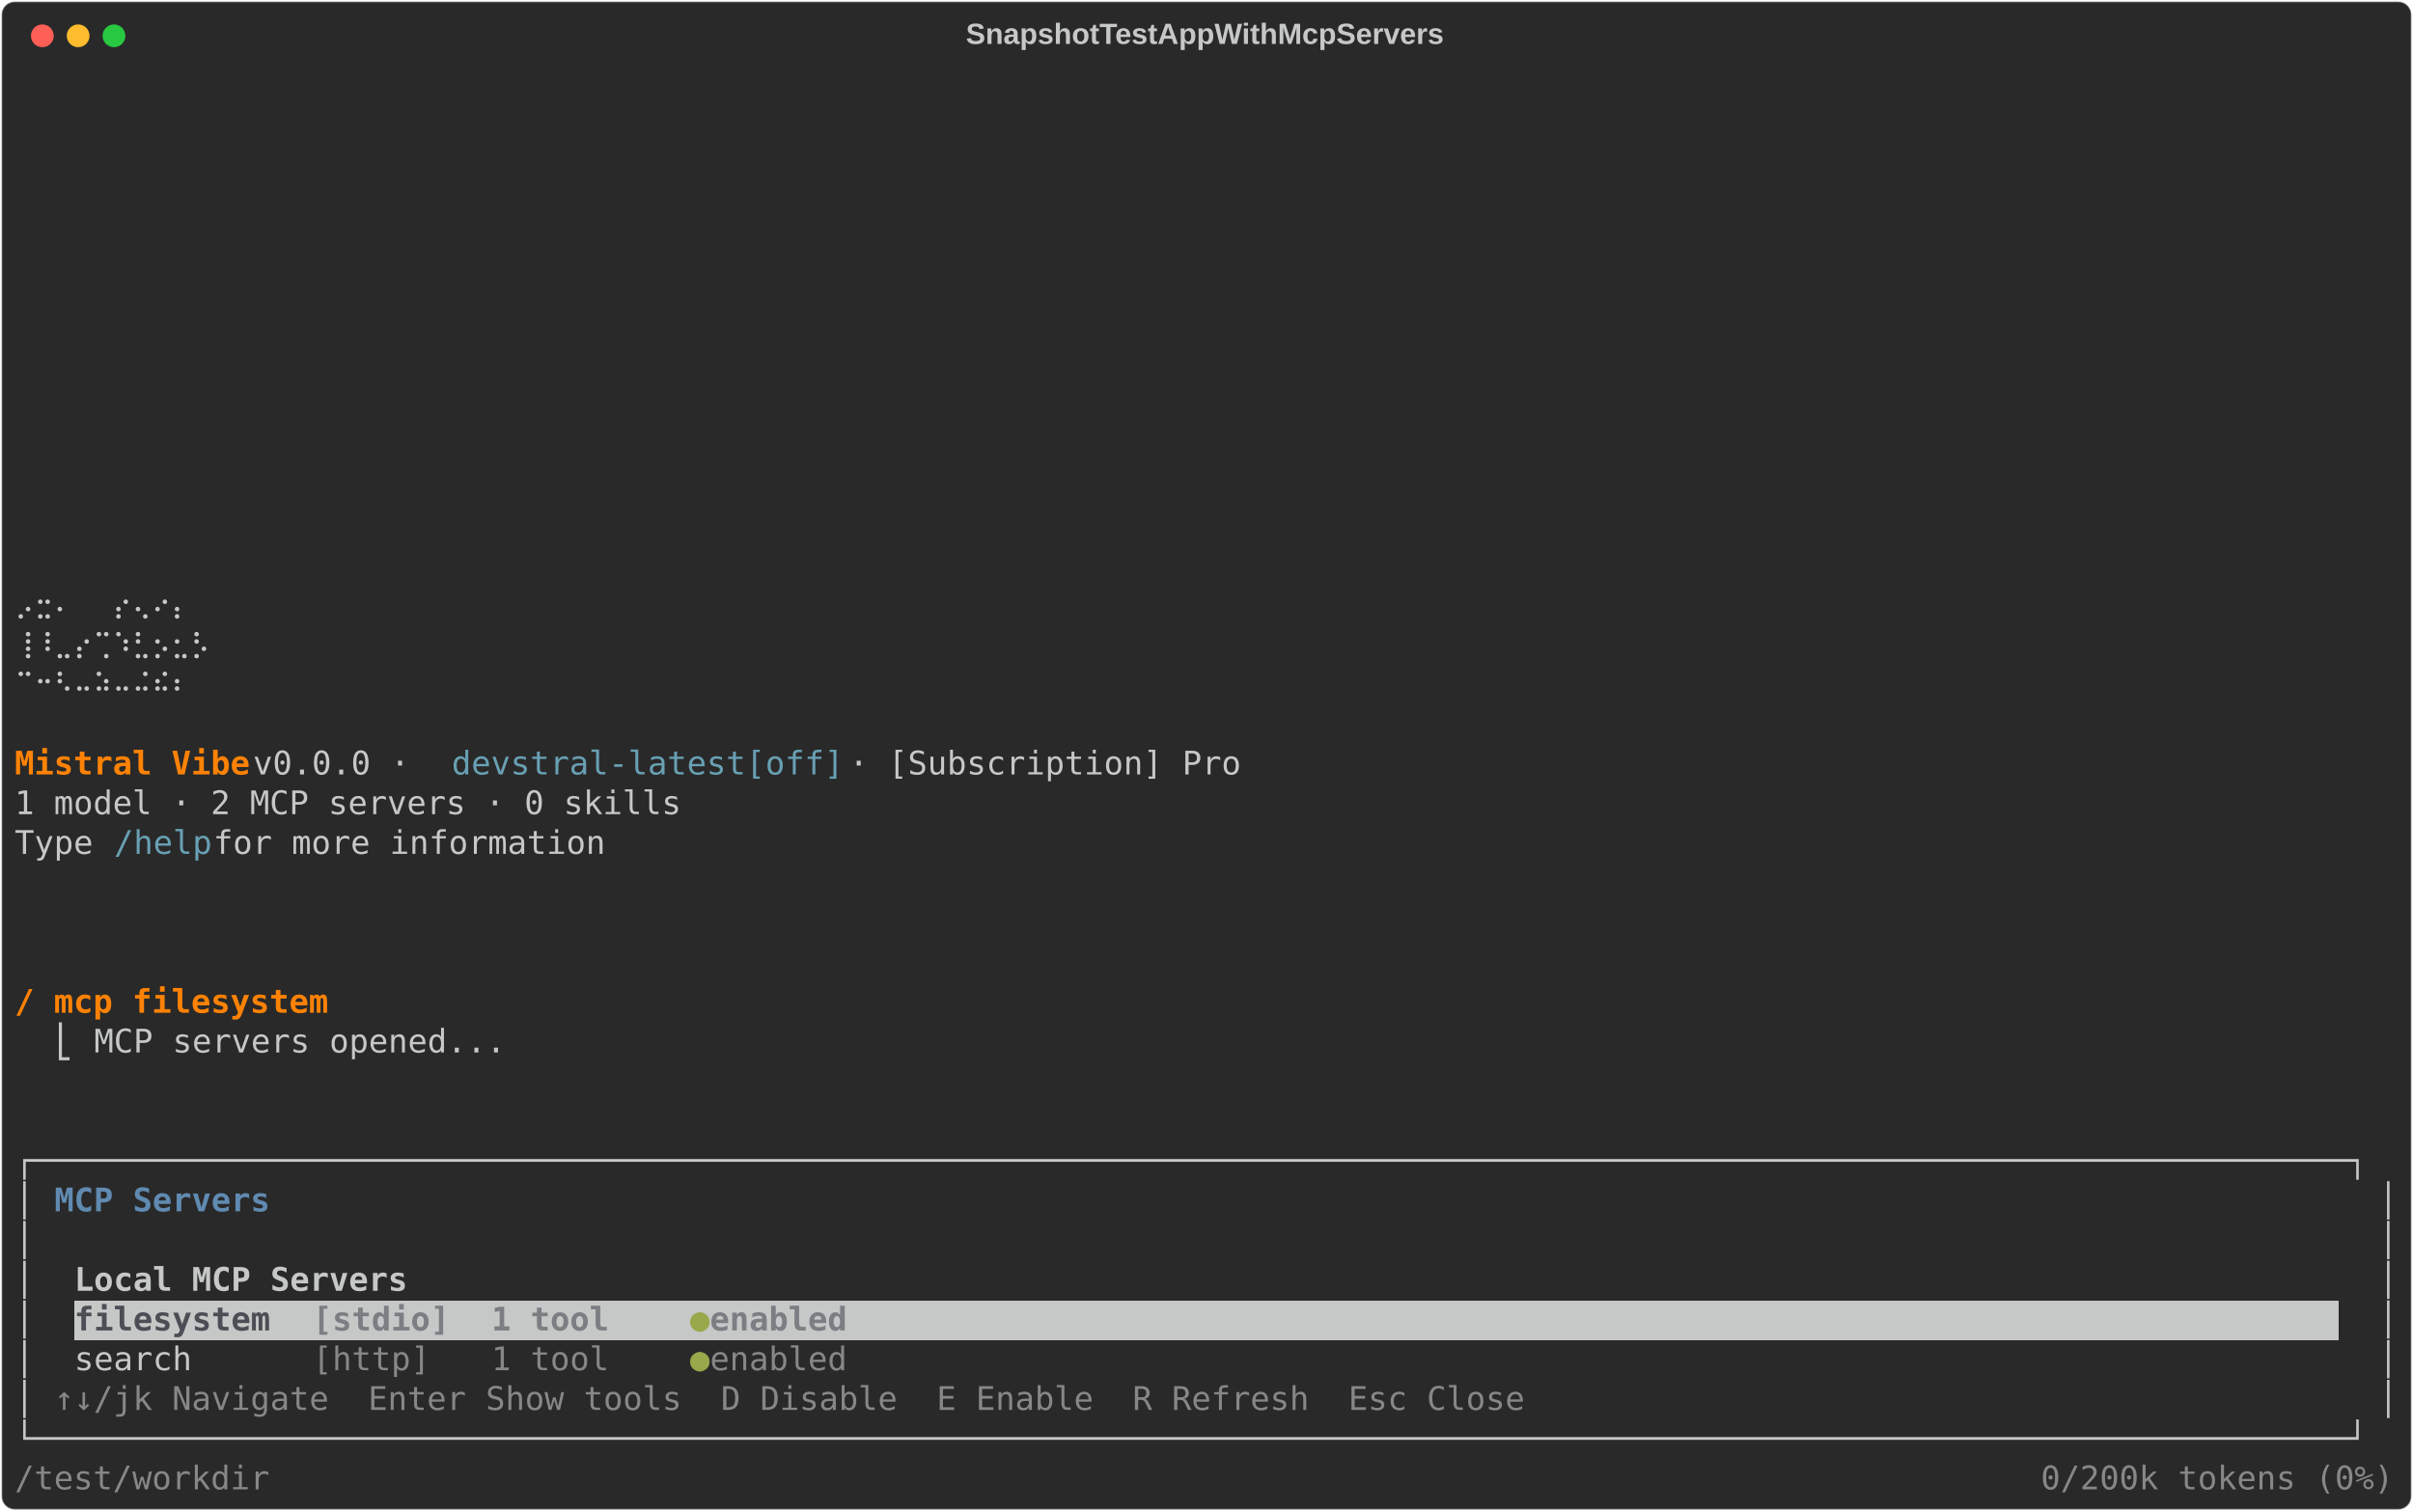
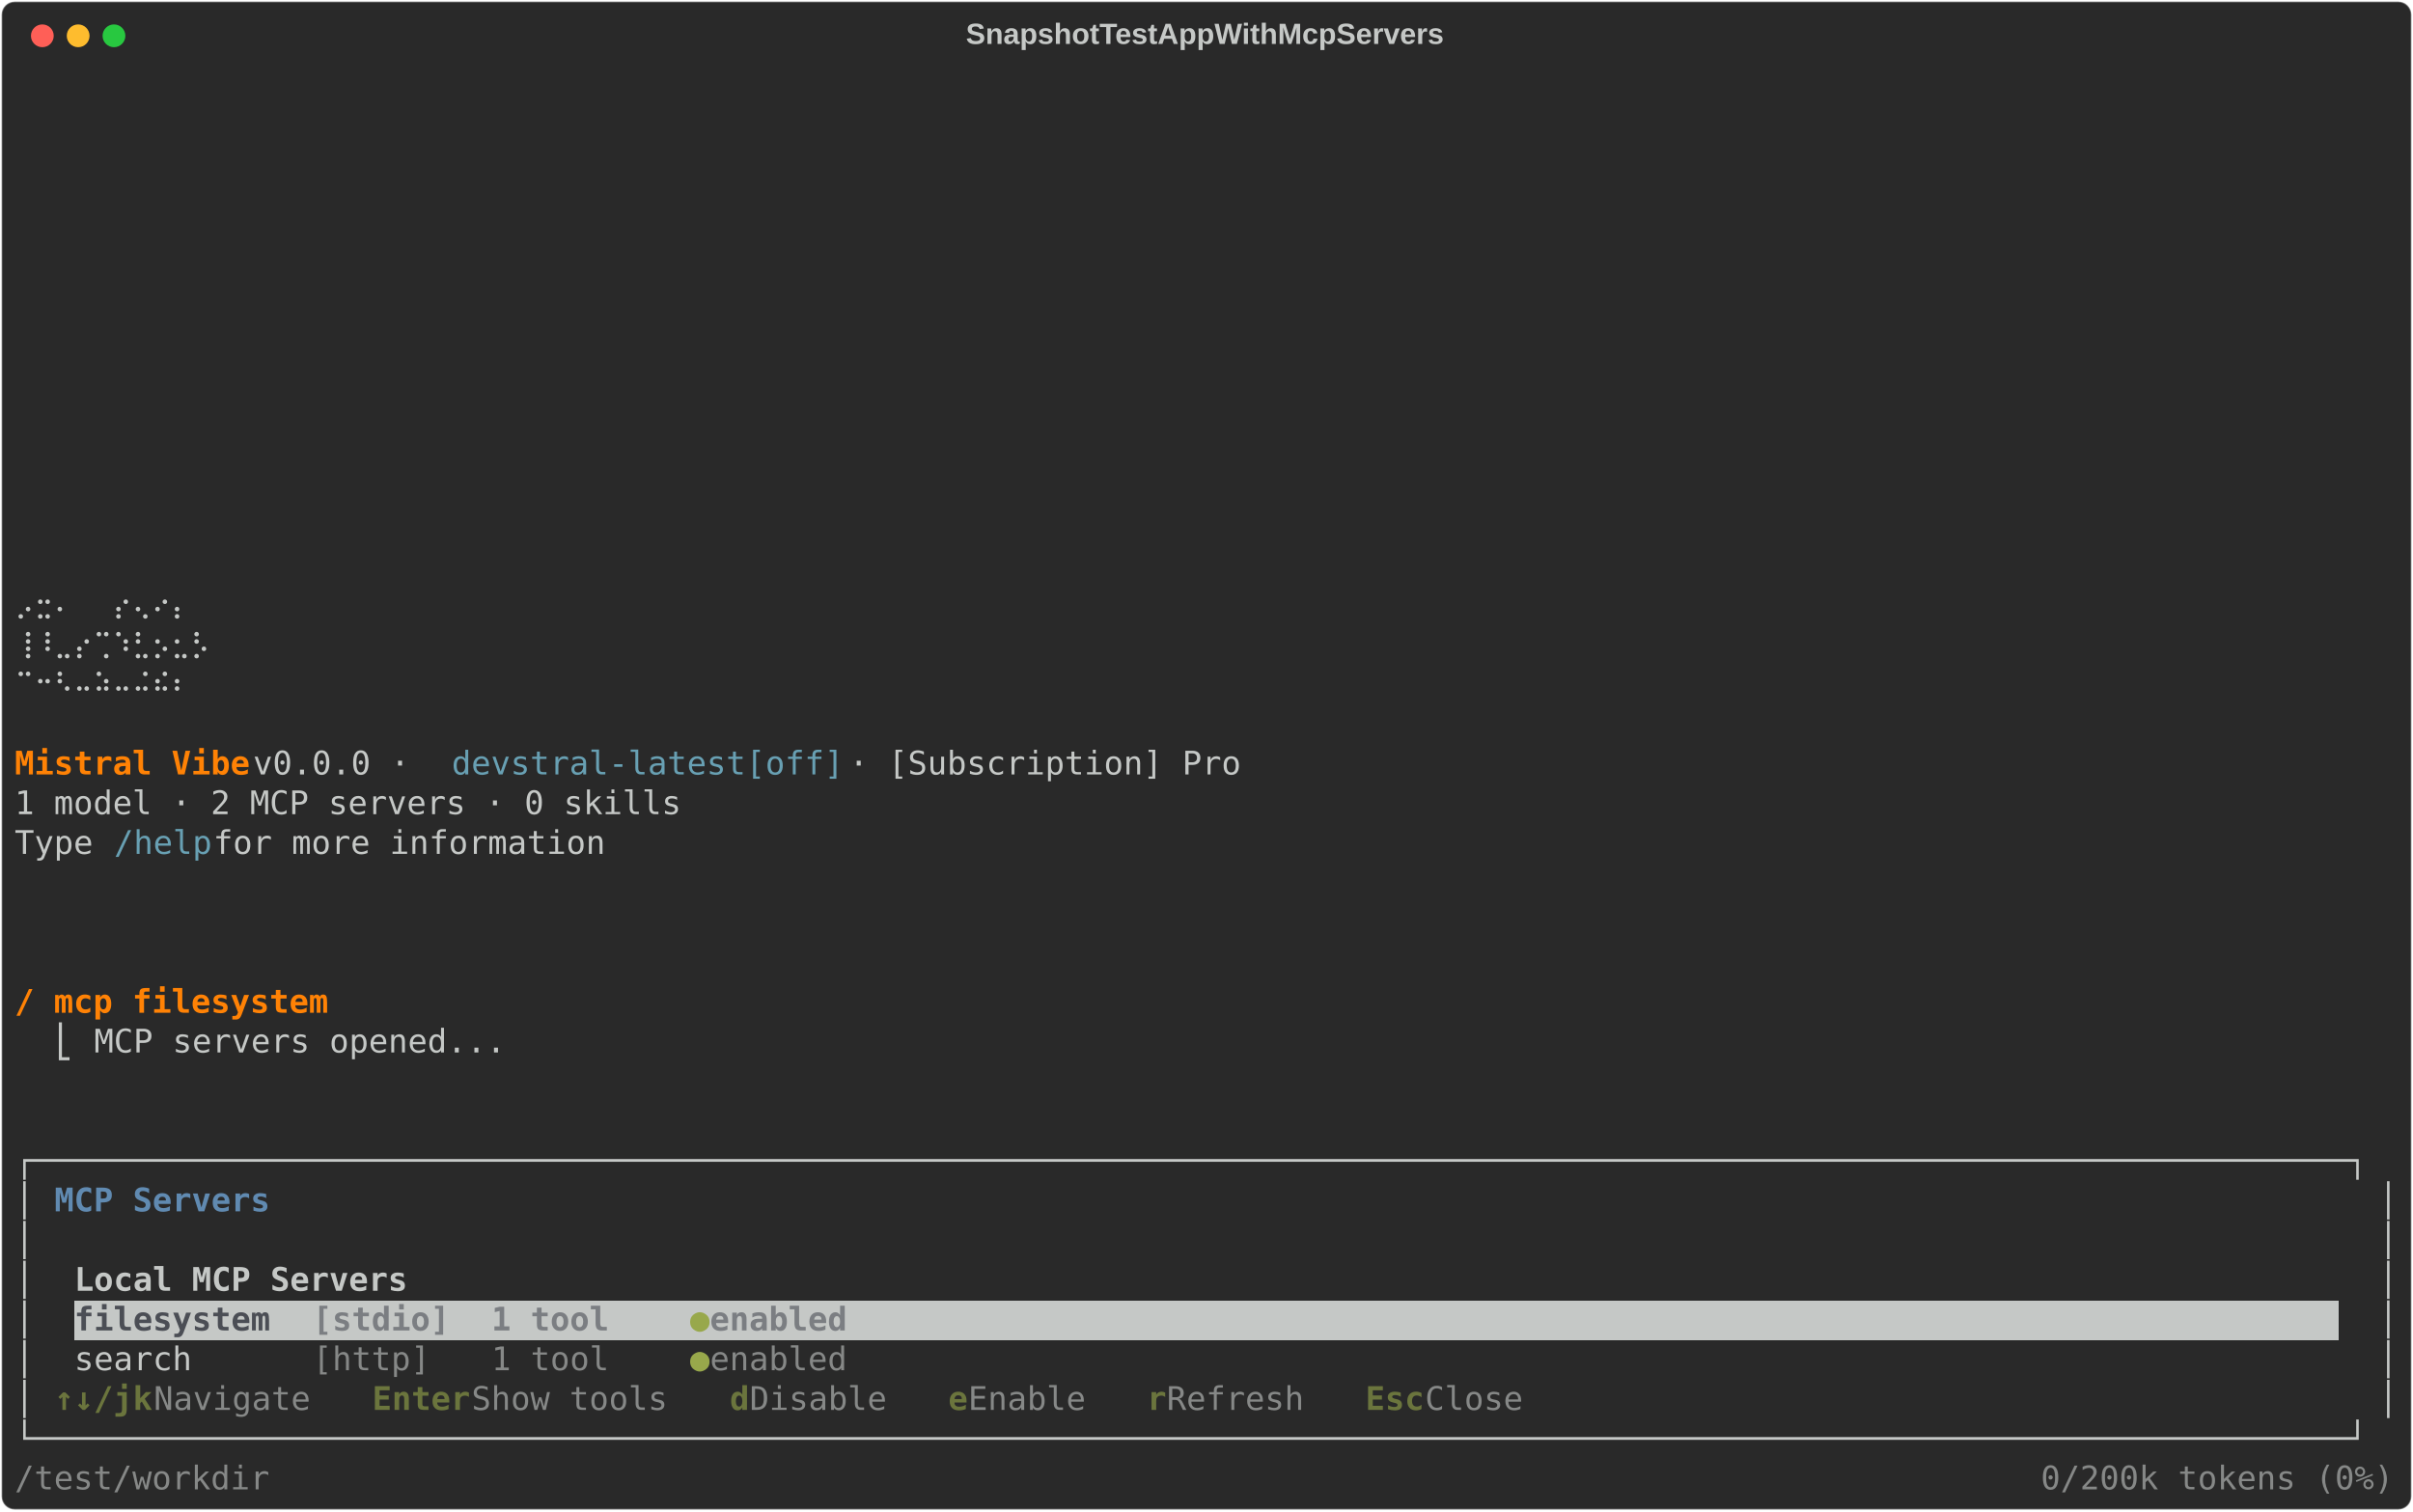
<svg xmlns="http://www.w3.org/2000/svg" class="rich-terminal" viewBox="0 0 1482 928.4">
  <style>

    @font-face {
        font-family: "Fira Code";
        src: local("FiraCode-Regular"),
                url("https://cdnjs.cloudflare.com/ajax/libs/firacode/6.2.0/woff2/FiraCode-Regular.woff2") format("woff2"),
                url("https://cdnjs.cloudflare.com/ajax/libs/firacode/6.2.0/woff/FiraCode-Regular.woff") format("woff");
        font-style: normal;
        font-weight: 400;
    }
    @font-face {
        font-family: "Fira Code";
        src: local("FiraCode-Bold"),
                url("https://cdnjs.cloudflare.com/ajax/libs/firacode/6.2.0/woff2/FiraCode-Bold.woff2") format("woff2"),
                url("https://cdnjs.cloudflare.com/ajax/libs/firacode/6.2.0/woff/FiraCode-Bold.woff") format("woff");
        font-style: bold;
        font-weight: 700;
    }

    .terminal-matrix {
        font-family: Fira Code, monospace;
        font-size: 20px;
        line-height: 24.4px;
        font-variant-east-asian: full-width;
    }

    .terminal-title {
        font-size: 18px;
        font-weight: bold;
        font-family: arial;
    }

    .terminal-r1 { fill: #c5c8c6 }
.terminal-r2 { fill: #ff8205;font-weight: bold }
.terminal-r3 { fill: #68a0b3 }
.terminal-r4 { fill: #608ab1;font-weight: bold }
.terminal-r5 { fill: #c5c8c6;font-weight: bold }
.terminal-r6 { fill: #4b4e55;font-weight: bold }
.terminal-r7 { fill: #7b7e82;font-weight: bold }
.terminal-r8 { fill: #98a84b;font-weight: bold }
.terminal-r9 { fill: #868887 }
.terminal-r10 { fill: #98a84b }
+ .terminal-r11 { fill: #6b753d;font-weight: bold }
    </style>
  <defs>
    <clipPath id="terminal-clip-terminal">
      <rect x="0" y="0" width="1463.0" height="877.4" />
    </clipPath>
    <clipPath id="terminal-line-0">
      <rect x="0" y="1.5" width="1464" height="24.65" />
    </clipPath>
    <clipPath id="terminal-line-1">
      <rect x="0" y="25.9" width="1464" height="24.65" />
    </clipPath>
    <clipPath id="terminal-line-2">
      <rect x="0" y="50.3" width="1464" height="24.65" />
    </clipPath>
    <clipPath id="terminal-line-3">
      <rect x="0" y="74.7" width="1464" height="24.65" />
    </clipPath>
    <clipPath id="terminal-line-4">
      <rect x="0" y="99.1" width="1464" height="24.65" />
    </clipPath>
    <clipPath id="terminal-line-5">
      <rect x="0" y="123.5" width="1464" height="24.65" />
    </clipPath>
    <clipPath id="terminal-line-6">
      <rect x="0" y="147.9" width="1464" height="24.65" />
    </clipPath>
    <clipPath id="terminal-line-7">
      <rect x="0" y="172.3" width="1464" height="24.65" />
    </clipPath>
    <clipPath id="terminal-line-8">
      <rect x="0" y="196.7" width="1464" height="24.65" />
    </clipPath>
    <clipPath id="terminal-line-9">
      <rect x="0" y="221.1" width="1464" height="24.65" />
    </clipPath>
    <clipPath id="terminal-line-10">
      <rect x="0" y="245.5" width="1464" height="24.65" />
    </clipPath>
    <clipPath id="terminal-line-11">
      <rect x="0" y="269.9" width="1464" height="24.65" />
    </clipPath>
    <clipPath id="terminal-line-12">
      <rect x="0" y="294.3" width="1464" height="24.65" />
    </clipPath>
    <clipPath id="terminal-line-13">
      <rect x="0" y="318.7" width="1464" height="24.65" />
    </clipPath>
    <clipPath id="terminal-line-14">
      <rect x="0" y="343.1" width="1464" height="24.65" />
    </clipPath>
    <clipPath id="terminal-line-15">
      <rect x="0" y="367.5" width="1464" height="24.65" />
    </clipPath>
    <clipPath id="terminal-line-16">
      <rect x="0" y="391.9" width="1464" height="24.65" />
    </clipPath>
    <clipPath id="terminal-line-17">
      <rect x="0" y="416.3" width="1464" height="24.65" />
    </clipPath>
    <clipPath id="terminal-line-18">
      <rect x="0" y="440.7" width="1464" height="24.65" />
    </clipPath>
    <clipPath id="terminal-line-19">
      <rect x="0" y="465.1" width="1464" height="24.65" />
    </clipPath>
    <clipPath id="terminal-line-20">
      <rect x="0" y="489.5" width="1464" height="24.65" />
    </clipPath>
    <clipPath id="terminal-line-21">
      <rect x="0" y="513.9" width="1464" height="24.65" />
    </clipPath>
    <clipPath id="terminal-line-22">
      <rect x="0" y="538.3" width="1464" height="24.65" />
    </clipPath>
    <clipPath id="terminal-line-23">
      <rect x="0" y="562.7" width="1464" height="24.65" />
    </clipPath>
    <clipPath id="terminal-line-24">
      <rect x="0" y="587.1" width="1464" height="24.65" />
    </clipPath>
    <clipPath id="terminal-line-25">
      <rect x="0" y="611.5" width="1464" height="24.65" />
    </clipPath>
    <clipPath id="terminal-line-26">
      <rect x="0" y="635.9" width="1464" height="24.65" />
    </clipPath>
    <clipPath id="terminal-line-27">
      <rect x="0" y="660.3" width="1464" height="24.65" />
    </clipPath>
    <clipPath id="terminal-line-28">
      <rect x="0" y="684.7" width="1464" height="24.65" />
    </clipPath>
    <clipPath id="terminal-line-29">
      <rect x="0" y="709.1" width="1464" height="24.65" />
    </clipPath>
    <clipPath id="terminal-line-30">
      <rect x="0" y="733.5" width="1464" height="24.65" />
    </clipPath>
    <clipPath id="terminal-line-31">
      <rect x="0" y="757.9" width="1464" height="24.65" />
    </clipPath>
    <clipPath id="terminal-line-32">
      <rect x="0" y="782.3" width="1464" height="24.65" />
    </clipPath>
    <clipPath id="terminal-line-33">
      <rect x="0" y="806.7" width="1464" height="24.65" />
    </clipPath>
    <clipPath id="terminal-line-34">
      <rect x="0" y="831.1" width="1464" height="24.65" />
    </clipPath>
  </defs>
  <rect fill="#292929" stroke="rgba(255,255,255,0.35)" stroke-width="1" x="1" y="1" width="1480" height="926.4" rx="8" />
  <text class="terminal-title" fill="#c5c8c6" text-anchor="middle" x="740" y="27">SnapshotTestAppWithMcpServers</text>
  <g transform="translate(26,22)">
    <circle cx="0" cy="0" r="7" fill="#ff5f57" />
    <circle cx="22" cy="0" r="7" fill="#febc2e" />
    <circle cx="44" cy="0" r="7" fill="#28c840" />
  </g>
  <g transform="translate(9, 41)" clip-path="url(#terminal-clip-terminal)">
    <rect fill="#c5c8c6" x="36.6" y="757.9" width="146.4" height="24.65" shape-rendering="crispEdges" />
    <rect fill="#c5c8c6" x="183" y="757.9" width="109.8" height="24.65" shape-rendering="crispEdges" />
    <rect fill="#c5c8c6" x="292.8" y="757.9" width="97.6" height="24.65" shape-rendering="crispEdges" />
    <rect fill="#c5c8c6" x="390.4" y="757.9" width="24.4" height="24.65" shape-rendering="crispEdges" />
    <rect fill="#c5c8c6" x="414.8" y="757.9" width="12.2" height="24.65" shape-rendering="crispEdges" />
    <rect fill="#c5c8c6" x="427" y="757.9" width="97.6" height="24.65" shape-rendering="crispEdges" />
    <rect fill="#c5c8c6" x="524.6" y="757.9" width="902.8" height="24.65" shape-rendering="crispEdges" />
    <g class="terminal-matrix">
      <text class="terminal-r1" x="1464" y="20" textLength="12.2" clip-path="url(#terminal-line-0)">
</text>
      <text class="terminal-r1" x="1464" y="44.4" textLength="12.2" clip-path="url(#terminal-line-1)">
</text>
      <text class="terminal-r1" x="1464" y="68.8" textLength="12.2" clip-path="url(#terminal-line-2)">
</text>
      <text class="terminal-r1" x="1464" y="93.2" textLength="12.2" clip-path="url(#terminal-line-3)">
</text>
      <text class="terminal-r1" x="1464" y="117.6" textLength="12.2" clip-path="url(#terminal-line-4)">
</text>
      <text class="terminal-r1" x="1464" y="142" textLength="12.2" clip-path="url(#terminal-line-5)">
</text>
      <text class="terminal-r1" x="1464" y="166.4" textLength="12.2" clip-path="url(#terminal-line-6)">
</text>
      <text class="terminal-r1" x="1464" y="190.8" textLength="12.2" clip-path="url(#terminal-line-7)">
</text>
      <text class="terminal-r1" x="1464" y="215.2" textLength="12.2" clip-path="url(#terminal-line-8)">
</text>
      <text class="terminal-r1" x="1464" y="239.6" textLength="12.2" clip-path="url(#terminal-line-9)">
</text>
      <text class="terminal-r1" x="1464" y="264" textLength="12.2" clip-path="url(#terminal-line-10)">
</text>
      <text class="terminal-r1" x="1464" y="288.4" textLength="12.2" clip-path="url(#terminal-line-11)">
</text>
      <text class="terminal-r1" x="1464" y="312.8" textLength="12.2" clip-path="url(#terminal-line-12)">
</text>
      <text class="terminal-r1" x="0" y="337.2" textLength="134.2" clip-path="url(#terminal-line-13)">  ⡠⣒⠄  ⡔⢄⠔⡄</text>
      <text class="terminal-r1" x="1464" y="337.2" textLength="12.2" clip-path="url(#terminal-line-13)">
</text>
      <text class="terminal-r1" x="0" y="361.6" textLength="134.2" clip-path="url(#terminal-line-14)"> ⢸⠸⣀⡔⢉⠱⣃⡢⣂⡣</text>
      <text class="terminal-r1" x="1464" y="361.6" textLength="12.2" clip-path="url(#terminal-line-14)">
</text>
      <text class="terminal-r1" x="0" y="386" textLength="134.2" clip-path="url(#terminal-line-15)">  ⠉⠒⠣⠤⠵⠤⠬⠮⠆</text>
      <text class="terminal-r1" x="1464" y="386" textLength="12.2" clip-path="url(#terminal-line-15)">
</text>
      <text class="terminal-r1" x="1464" y="410.4" textLength="12.2" clip-path="url(#terminal-line-16)">
</text>
      <text class="terminal-r2" x="0" y="434.8" textLength="146.4" clip-path="url(#terminal-line-17)">Mistral Vibe</text>
      <text class="terminal-r1" x="146.4" y="434.8" textLength="122" clip-path="url(#terminal-line-17)"> v0.0.0 · </text>
      <text class="terminal-r3" x="268.4" y="434.8" textLength="244" clip-path="url(#terminal-line-17)">devstral-latest[off]</text>
      <text class="terminal-r1" x="512.4" y="434.8" textLength="256.2" clip-path="url(#terminal-line-17)"> · [Subscription] Pro</text>
      <text class="terminal-r1" x="1464" y="434.8" textLength="12.2" clip-path="url(#terminal-line-17)">
</text>
      <text class="terminal-r1" x="0" y="459.2" textLength="414.8" clip-path="url(#terminal-line-18)">1 model · 2 MCP servers · 0 skills</text>
      <text class="terminal-r1" x="1464" y="459.2" textLength="12.2" clip-path="url(#terminal-line-18)">
</text>
      <text class="terminal-r1" x="0" y="483.6" textLength="61" clip-path="url(#terminal-line-19)">Type </text>
      <text class="terminal-r3" x="61" y="483.6" textLength="61" clip-path="url(#terminal-line-19)">/help</text>
      <text class="terminal-r1" x="122" y="483.6" textLength="256.2" clip-path="url(#terminal-line-19)"> for more information</text>
      <text class="terminal-r1" x="1464" y="483.6" textLength="12.2" clip-path="url(#terminal-line-19)">
</text>
      <text class="terminal-r1" x="1464" y="508" textLength="12.2" clip-path="url(#terminal-line-20)">
</text>
      <text class="terminal-r1" x="1464" y="532.4" textLength="12.2" clip-path="url(#terminal-line-21)">
</text>
      <text class="terminal-r1" x="1464" y="556.8" textLength="12.2" clip-path="url(#terminal-line-22)">
</text>
      <text class="terminal-r2" x="0" y="581.2" textLength="195.2" clip-path="url(#terminal-line-23)">/ mcp filesystem</text>
      <text class="terminal-r1" x="1464" y="581.2" textLength="12.2" clip-path="url(#terminal-line-23)">
</text>
      <text class="terminal-r1" x="24.4" y="605.6" textLength="12.2" clip-path="url(#terminal-line-24)">⎣</text>
      <text class="terminal-r1" x="48.8" y="605.6" textLength="256.2" clip-path="url(#terminal-line-24)">MCP servers opened...</text>
      <text class="terminal-r1" x="1464" y="605.6" textLength="12.2" clip-path="url(#terminal-line-24)">
</text>
      <text class="terminal-r1" x="1464" y="630" textLength="12.2" clip-path="url(#terminal-line-25)">
</text>
      <text class="terminal-r1" x="1464" y="654.4" textLength="12.2" clip-path="url(#terminal-line-26)">
</text>
      <text class="terminal-r1" x="0" y="678.8" textLength="1464" clip-path="url(#terminal-line-27)">┌──────────────────────────────────────────────────────────────────────────────────────────────────────────────────────┐</text>
      <text class="terminal-r1" x="1464" y="678.8" textLength="12.2" clip-path="url(#terminal-line-27)">
</text>
      <text class="terminal-r1" x="0" y="703.2" textLength="12.2" clip-path="url(#terminal-line-28)">│</text>
      <text class="terminal-r4" x="24.4" y="703.2" textLength="134.2" clip-path="url(#terminal-line-28)">MCP Servers</text>
      <text class="terminal-r1" x="1451.8" y="703.2" textLength="12.2" clip-path="url(#terminal-line-28)">│</text>
      <text class="terminal-r1" x="1464" y="703.2" textLength="12.2" clip-path="url(#terminal-line-28)">
</text>
      <text class="terminal-r1" x="0" y="727.6" textLength="12.2" clip-path="url(#terminal-line-29)">│</text>
      <text class="terminal-r1" x="1451.8" y="727.6" textLength="12.2" clip-path="url(#terminal-line-29)">│</text>
      <text class="terminal-r1" x="1464" y="727.6" textLength="12.2" clip-path="url(#terminal-line-29)">
</text>
      <text class="terminal-r1" x="0" y="752" textLength="12.2" clip-path="url(#terminal-line-30)">│</text>
      <text class="terminal-r5" x="36.6" y="752" textLength="207.4" clip-path="url(#terminal-line-30)">Local MCP Servers</text>
      <text class="terminal-r1" x="1451.8" y="752" textLength="12.2" clip-path="url(#terminal-line-30)">│</text>
      <text class="terminal-r1" x="1464" y="752" textLength="12.2" clip-path="url(#terminal-line-30)">
</text>
      <text class="terminal-r1" x="0" y="776.4" textLength="12.2" clip-path="url(#terminal-line-31)">│</text>
      <text class="terminal-r6" x="36.6" y="776.4" textLength="146.4" clip-path="url(#terminal-line-31)">  filesystem</text>
      <text class="terminal-r7" x="183" y="776.4" textLength="109.8" clip-path="url(#terminal-line-31)">  [stdio]</text>
      <text class="terminal-r7" x="292.8" y="776.4" textLength="97.6" clip-path="url(#terminal-line-31)">  1 tool</text>
      <text class="terminal-r8" x="414.8" y="776.4" textLength="12.2" clip-path="url(#terminal-line-31)">●</text>
      <text class="terminal-r7" x="427" y="776.4" textLength="97.6" clip-path="url(#terminal-line-31)"> enabled</text>
      <text class="terminal-r1" x="1451.8" y="776.4" textLength="12.2" clip-path="url(#terminal-line-31)">│</text>
      <text class="terminal-r1" x="1464" y="776.4" textLength="12.2" clip-path="url(#terminal-line-31)">
</text>
      <text class="terminal-r1" x="0" y="800.8" textLength="12.2" clip-path="url(#terminal-line-32)">│</text>
      <text class="terminal-r1" x="36.6" y="800.8" textLength="146.4" clip-path="url(#terminal-line-32)">  search    </text>
      <text class="terminal-r9" x="183" y="800.8" textLength="109.8" clip-path="url(#terminal-line-32)">  [http] </text>
      <text class="terminal-r9" x="292.8" y="800.8" textLength="97.6" clip-path="url(#terminal-line-32)">  1 tool</text>
      <text class="terminal-r10" x="414.8" y="800.8" textLength="12.2" clip-path="url(#terminal-line-32)">●</text>
      <text class="terminal-r9" x="427" y="800.8" textLength="97.6" clip-path="url(#terminal-line-32)"> enabled</text>
      <text class="terminal-r1" x="1451.8" y="800.8" textLength="12.2" clip-path="url(#terminal-line-32)">│</text>
      <text class="terminal-r1" x="1464" y="800.8" textLength="12.2" clip-path="url(#terminal-line-32)">
</text>
      <text class="terminal-r1" x="0" y="825.2" textLength="12.2" clip-path="url(#terminal-line-33)">│</text>
-       <text class="terminal-r9" x="24.4" y="825.2" textLength="915" clip-path="url(#terminal-line-33)">↑↓/jk Navigate  Enter Show tools  D Disable  E Enable  R Refresh  Esc Close</text>
+       <text class="terminal-r11" x="24.4" y="825.2" textLength="61" clip-path="url(#terminal-line-33)">↑↓/jk</text>
+       <text class="terminal-r9" x="85.4" y="825.2" textLength="134.2" clip-path="url(#terminal-line-33)"> Navigate  </text>
+       <text class="terminal-r11" x="219.6" y="825.2" textLength="61" clip-path="url(#terminal-line-33)">Enter</text>
+       <text class="terminal-r9" x="280.6" y="825.2" textLength="158.6" clip-path="url(#terminal-line-33)"> Show tools  </text>
+       <text class="terminal-r11" x="439.2" y="825.2" textLength="12.2" clip-path="url(#terminal-line-33)">d</text>
+       <text class="terminal-r9" x="451.4" y="825.2" textLength="122" clip-path="url(#terminal-line-33)"> Disable  </text>
+       <text class="terminal-r11" x="573.4" y="825.2" textLength="12.2" clip-path="url(#terminal-line-33)">e</text>
+       <text class="terminal-r9" x="585.6" y="825.2" textLength="109.8" clip-path="url(#terminal-line-33)"> Enable  </text>
+       <text class="terminal-r11" x="695.4" y="825.2" textLength="12.2" clip-path="url(#terminal-line-33)">r</text>
+       <text class="terminal-r9" x="707.6" y="825.2" textLength="122" clip-path="url(#terminal-line-33)"> Refresh  </text>
+       <text class="terminal-r11" x="829.6" y="825.2" textLength="36.6" clip-path="url(#terminal-line-33)">Esc</text>
+       <text class="terminal-r9" x="866.2" y="825.2" textLength="73.2" clip-path="url(#terminal-line-33)"> Close</text>
      <text class="terminal-r1" x="1451.8" y="825.2" textLength="12.2" clip-path="url(#terminal-line-33)">│</text>
      <text class="terminal-r1" x="1464" y="825.2" textLength="12.2" clip-path="url(#terminal-line-33)">
</text>
      <text class="terminal-r1" x="0" y="849.6" textLength="1464" clip-path="url(#terminal-line-34)">└──────────────────────────────────────────────────────────────────────────────────────────────────────────────────────┘</text>
      <text class="terminal-r1" x="1464" y="849.6" textLength="12.2" clip-path="url(#terminal-line-34)">
</text>
      <text class="terminal-r9" x="0" y="874" textLength="158.6" clip-path="url(#terminal-line-35)">/test/workdir</text>
      <text class="terminal-r9" x="1244.4" y="874" textLength="219.6" clip-path="url(#terminal-line-35)">0/200k tokens (0%)</text>
    </g>
  </g>
</svg>
